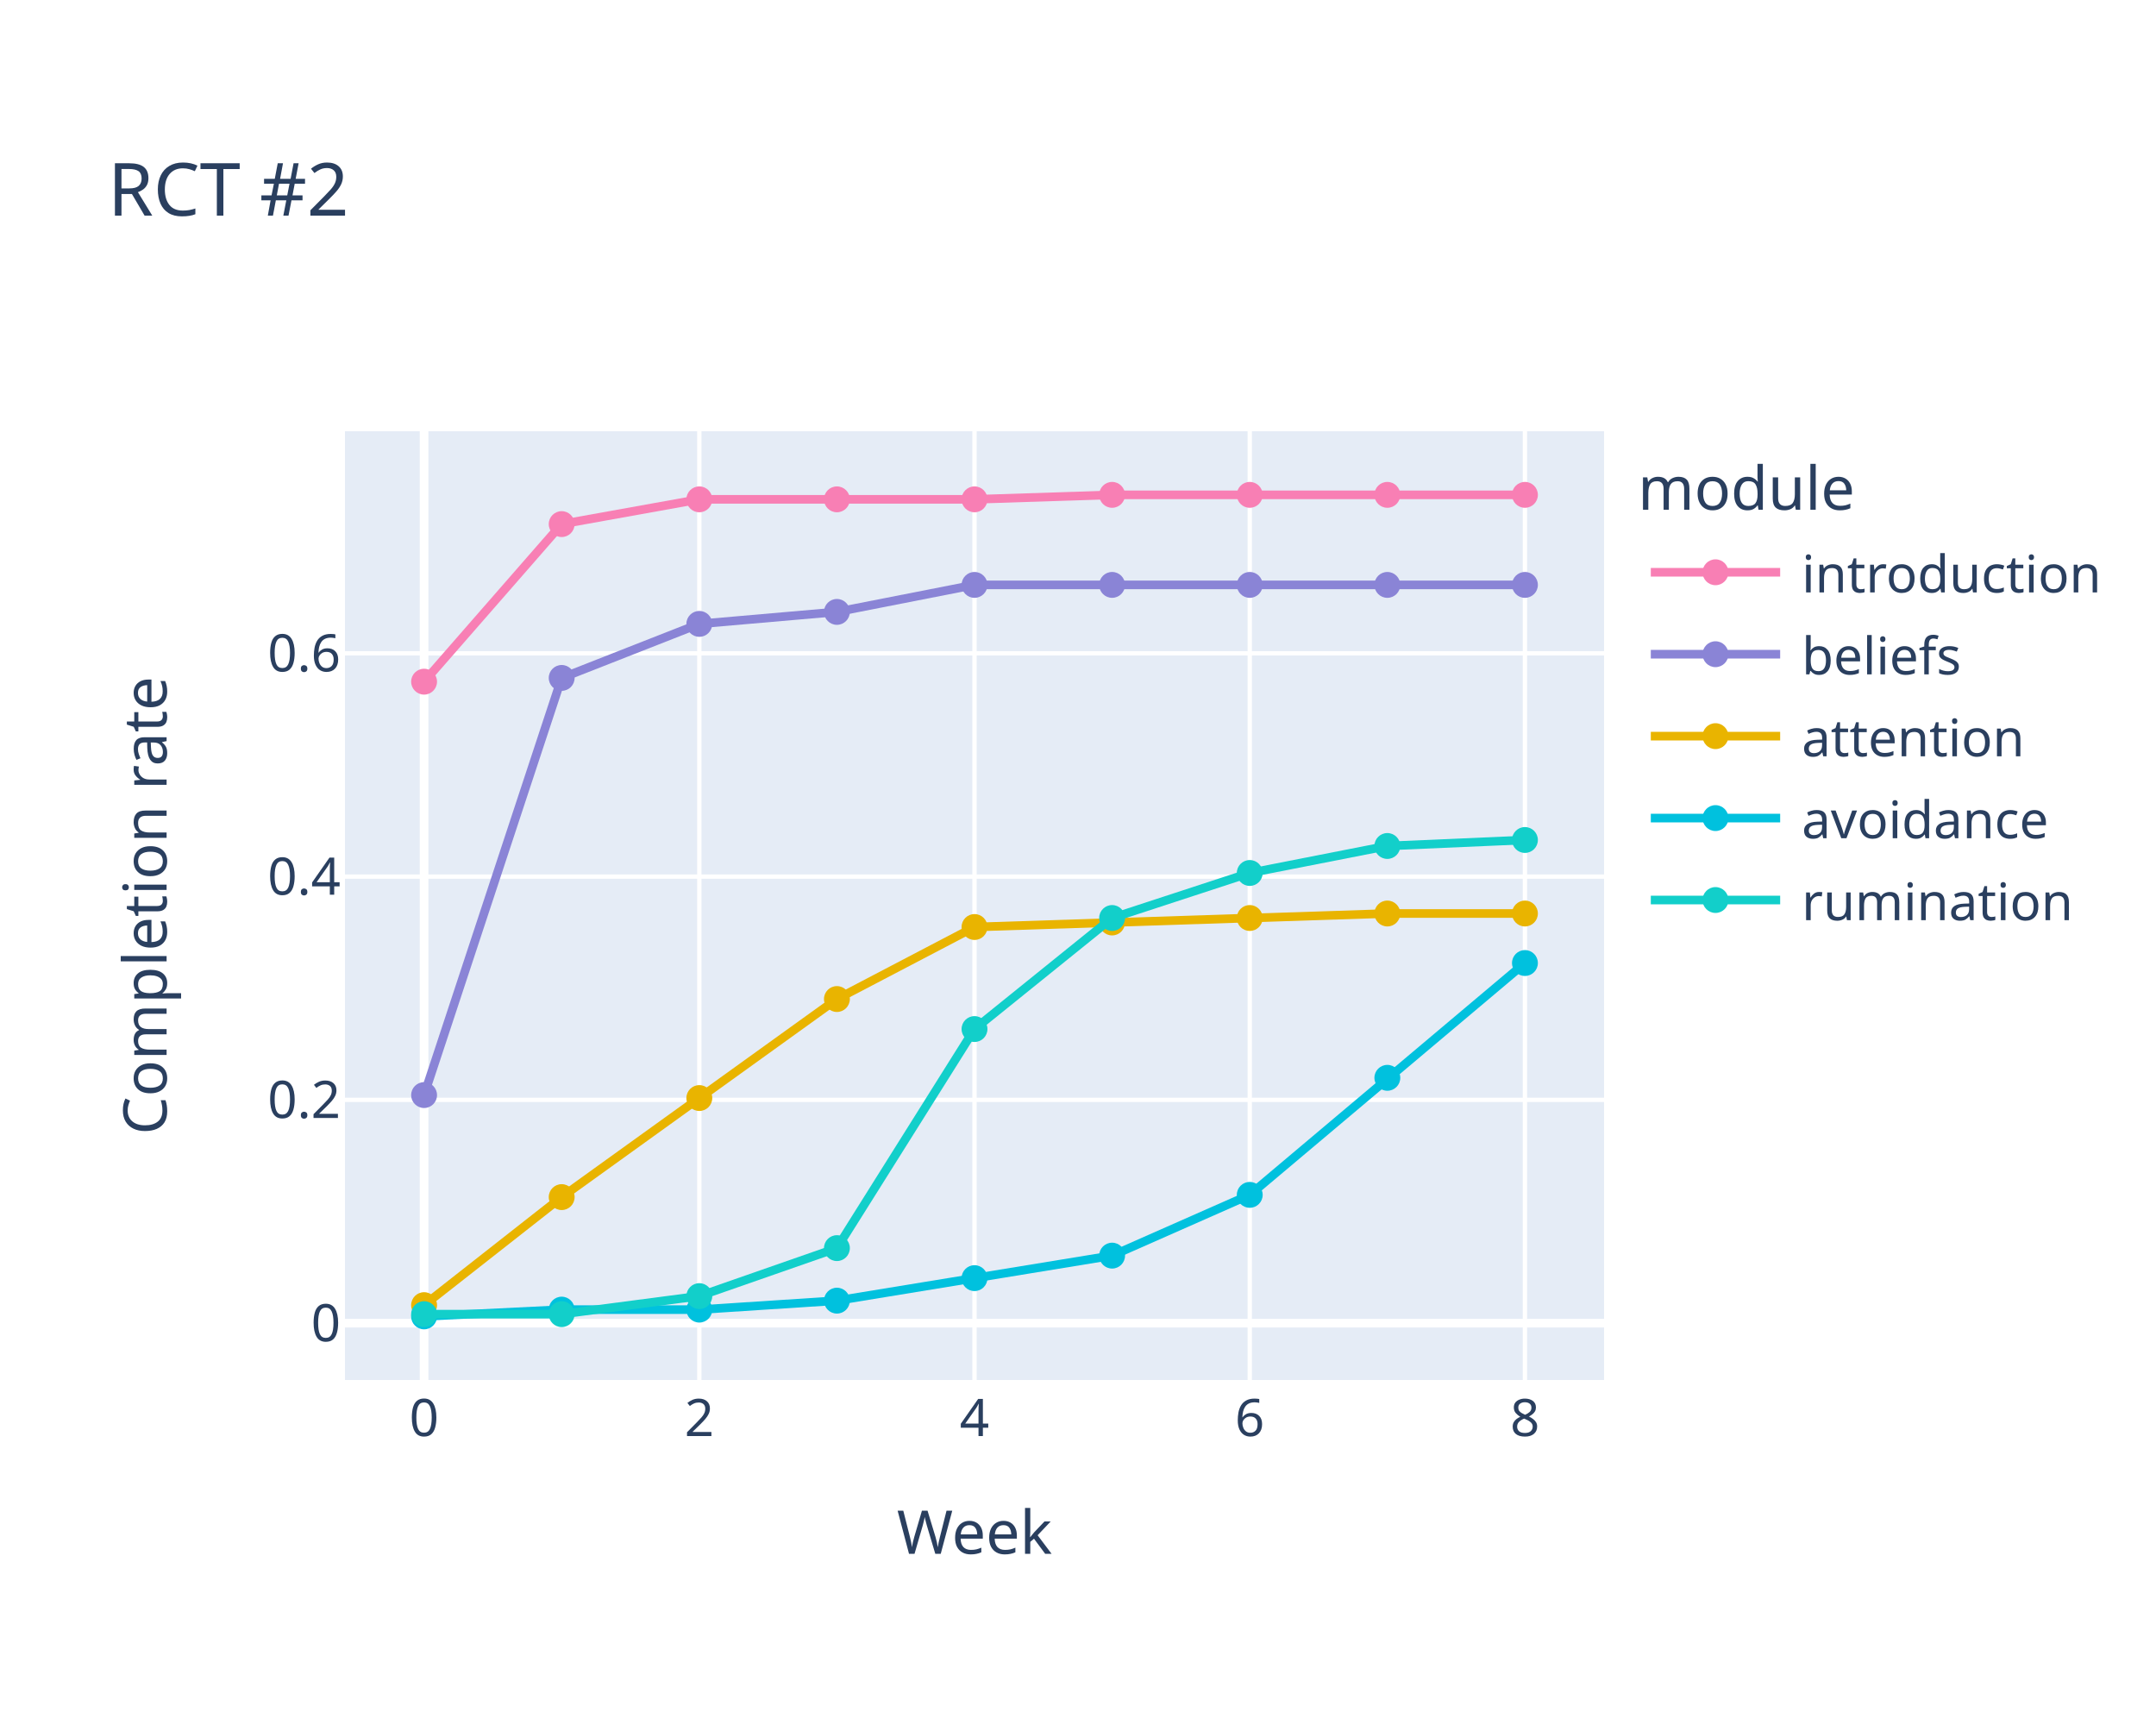
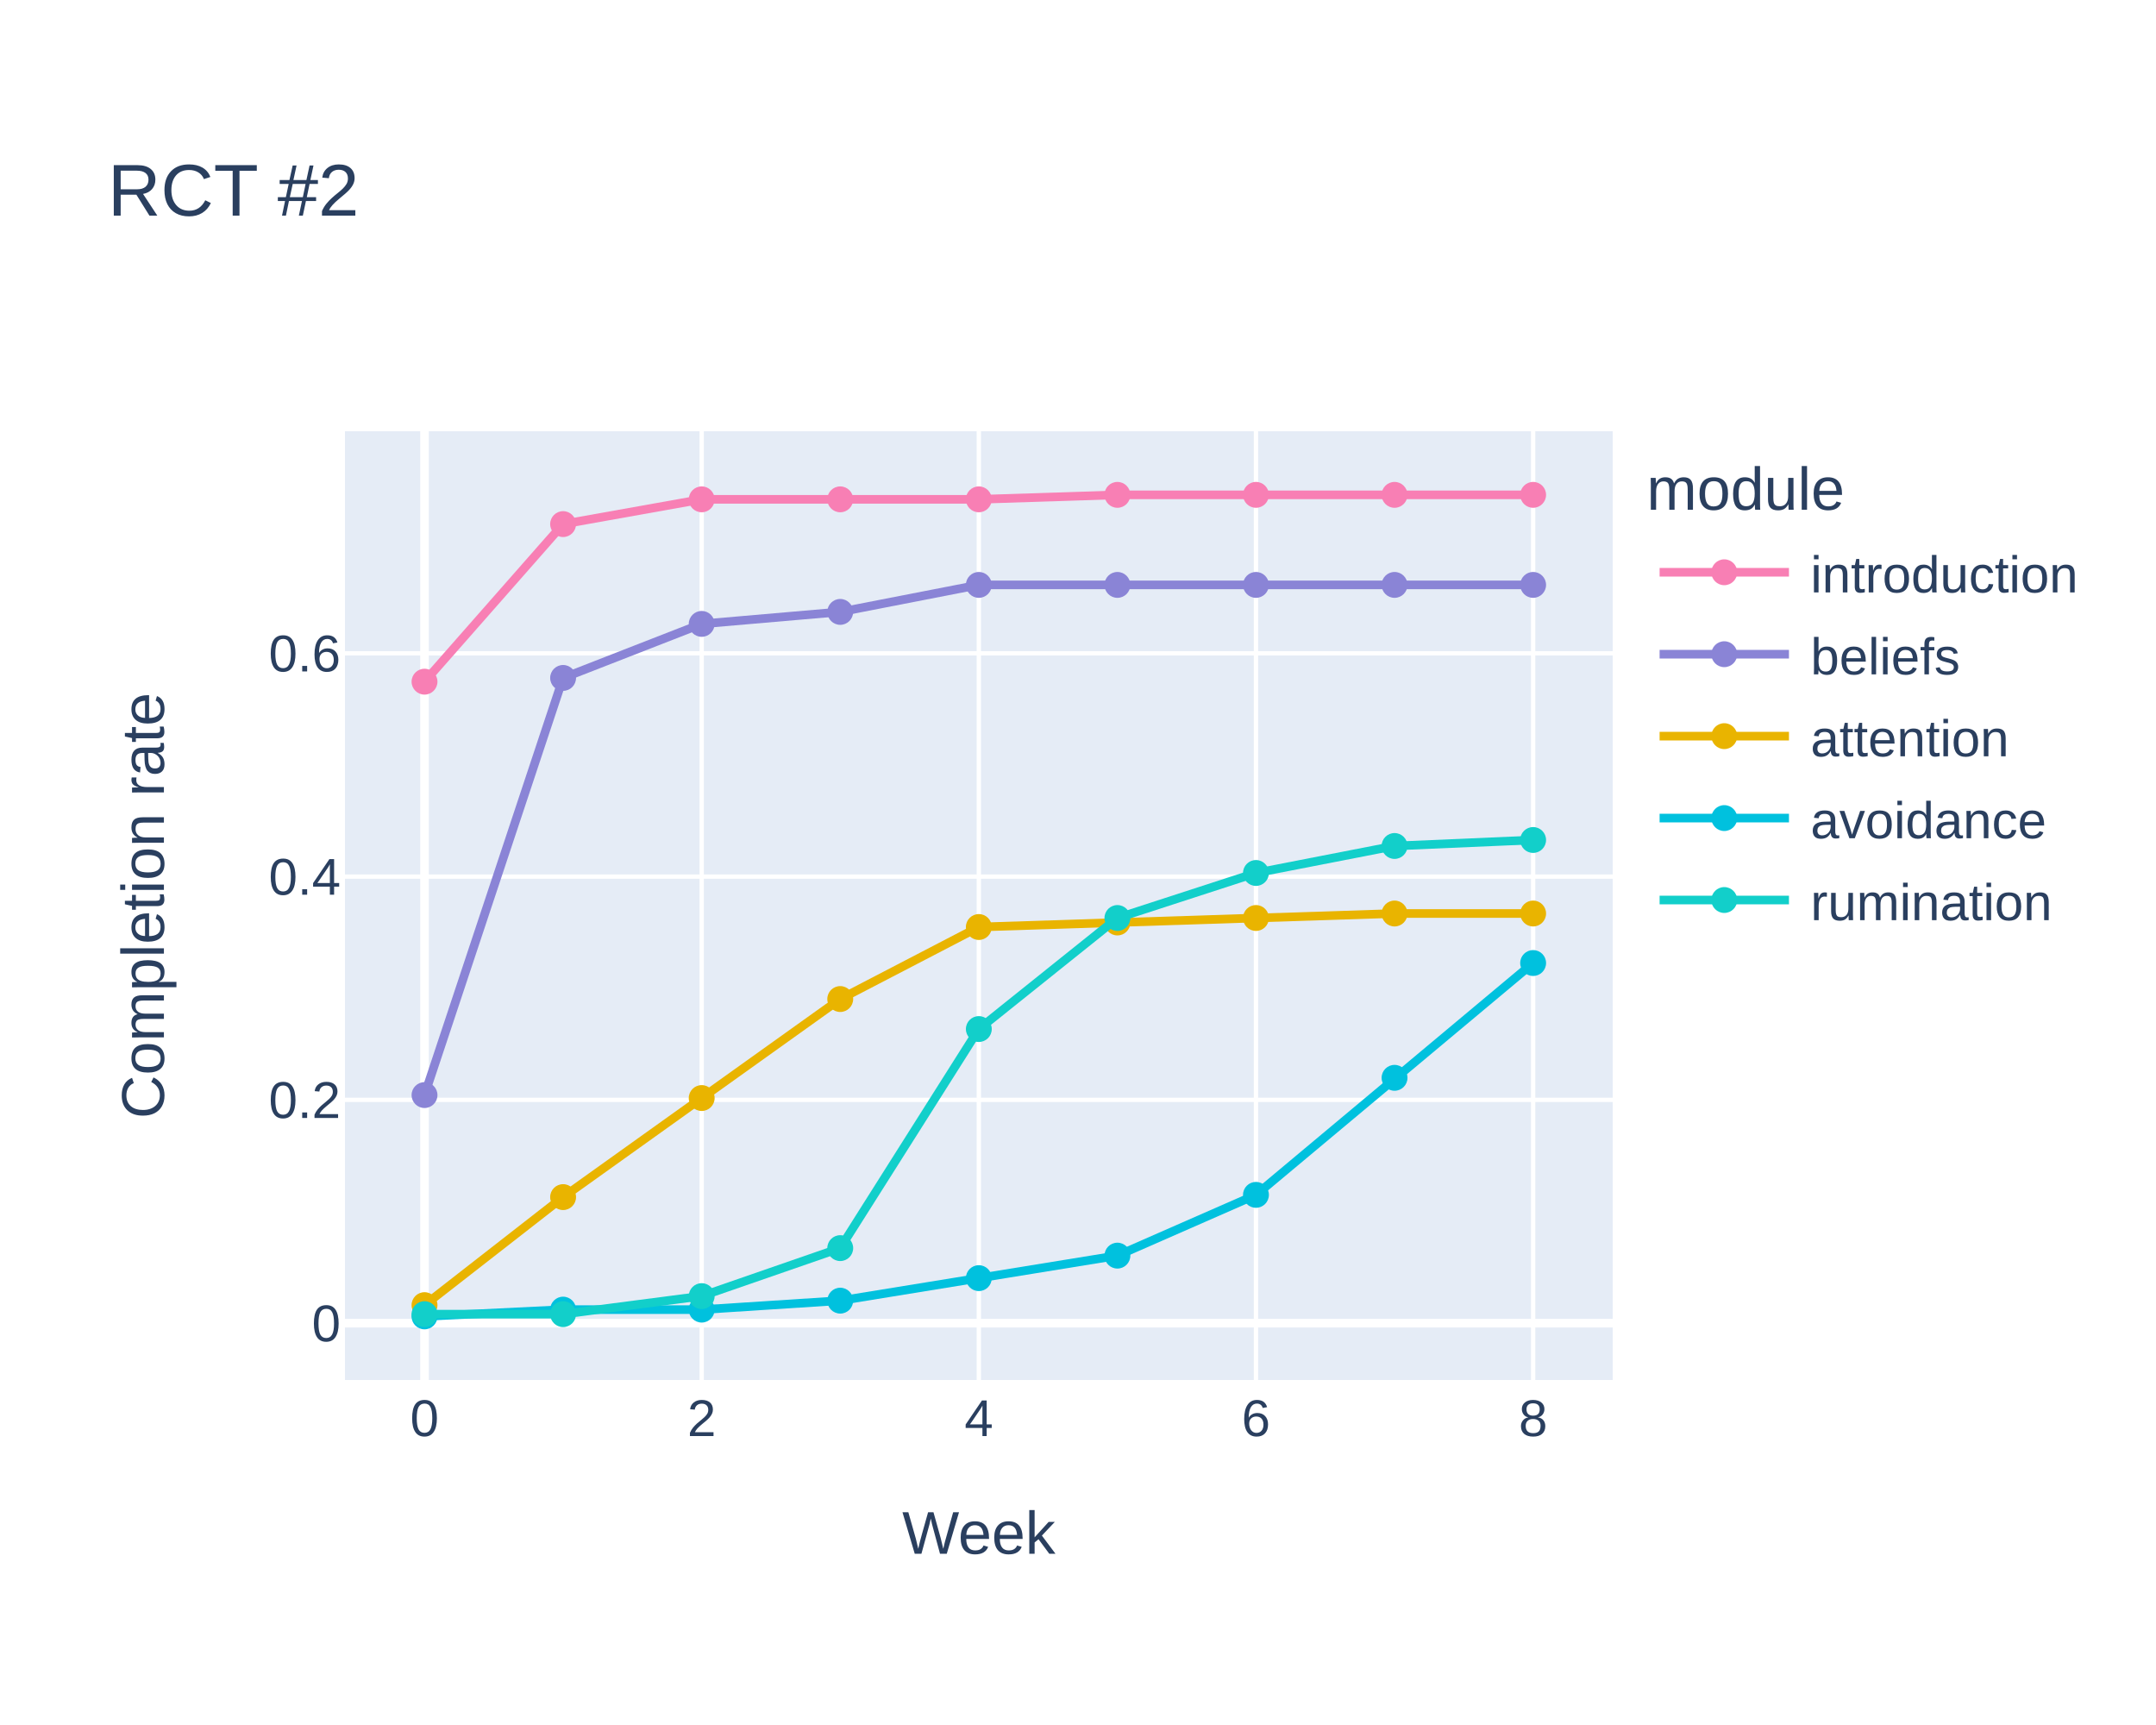
<svg xmlns="http://www.w3.org/2000/svg" class="main-svg" width="500" height="400" style="" viewBox="0 0 500 400">
  <rect x="0" y="0" width="500" height="400" style="fill: rgb(255, 255, 255); fill-opacity: 1;" />
-   <defs id="defs-97d313">
+   <defs id="defs-59a0c3">
    <g class="clips">
-       <clipPath id="clip97d313xyplot" class="plotclip">
-         <rect width="292" height="220" />
+       <clipPath id="clip59a0c3xyplot" class="plotclip">
+         <rect width="294" height="220" />
      </clipPath>
-       <clipPath class="axesclip" id="clip97d313x">
-         <rect x="80" y="0" width="292" height="400" />
+       <clipPath class="axesclip" id="clip59a0c3x">
+         <rect x="80" y="0" width="294" height="400" />
      </clipPath>
-       <clipPath class="axesclip" id="clip97d313y">
+       <clipPath class="axesclip" id="clip59a0c3y">
        <rect x="0" y="100" width="500" height="220" />
      </clipPath>
-       <clipPath class="axesclip" id="clip97d313xy">
-         <rect x="80" y="100" width="292" height="220" />
+       <clipPath class="axesclip" id="clip59a0c3xy">
+         <rect x="80" y="100" width="294" height="220" />
      </clipPath>
    </g>
    <g class="gradients" />
    <g class="patterns" />
  </defs>
  <g class="bglayer">
-     <rect class="bg" x="80" y="100" width="292" height="220" style="fill: rgb(229, 236, 246); fill-opacity: 1; stroke-width: 0;" />
+     <rect class="bg" x="80" y="100" width="294" height="220" style="fill: rgb(229, 236, 246); fill-opacity: 1; stroke-width: 0;" />
  </g>
  <g class="layer-below">
    <g class="imagelayer" />
    <g class="shapelayer" />
  </g>
  <g class="cartesianlayer">
    <g class="subplot xy">
      <g class="layer-subplot">
        <g class="shapelayer" />
        <g class="imagelayer" />
      </g>
      <g class="minor-gridlayer">
        <g class="x" />
        <g class="y" />
      </g>
      <g class="gridlayer">
        <g class="x">
-           <path class="xgrid crisp" transform="translate(162.18,0)" d="M0,100v220" style="stroke: rgb(255, 255, 255); stroke-opacity: 1; stroke-width: 1px;" />
-           <path class="xgrid crisp" transform="translate(226,0)" d="M0,100v220" style="stroke: rgb(255, 255, 255); stroke-opacity: 1; stroke-width: 1px;" />
-           <path class="xgrid crisp" transform="translate(289.83,0)" d="M0,100v220" style="stroke: rgb(255, 255, 255); stroke-opacity: 1; stroke-width: 1px;" />
-           <path class="xgrid crisp" transform="translate(353.65,0)" d="M0,100v220" style="stroke: rgb(255, 255, 255); stroke-opacity: 1; stroke-width: 1px;" />
+           <path class="xgrid crisp" transform="translate(162.73,0)" d="M0,100v220" style="stroke: rgb(255, 255, 255); stroke-opacity: 1; stroke-width: 1px;" />
+           <path class="xgrid crisp" transform="translate(227,0)" d="M0,100v220" style="stroke: rgb(255, 255, 255); stroke-opacity: 1; stroke-width: 1px;" />
+           <path class="xgrid crisp" transform="translate(291.27,0)" d="M0,100v220" style="stroke: rgb(255, 255, 255); stroke-opacity: 1; stroke-width: 1px;" />
+           <path class="xgrid crisp" transform="translate(355.55,0)" d="M0,100v220" style="stroke: rgb(255, 255, 255); stroke-opacity: 1; stroke-width: 1px;" />
        </g>
        <g class="y">
-           <path class="ygrid crisp" transform="translate(0,255.04)" d="M80,0h292" style="stroke: rgb(255, 255, 255); stroke-opacity: 1; stroke-width: 1px;" />
-           <path class="ygrid crisp" transform="translate(0,203.27)" d="M80,0h292" style="stroke: rgb(255, 255, 255); stroke-opacity: 1; stroke-width: 1px;" />
-           <path class="ygrid crisp" transform="translate(0,151.49)" d="M80,0h292" style="stroke: rgb(255, 255, 255); stroke-opacity: 1; stroke-width: 1px;" />
+           <path class="ygrid crisp" transform="translate(0,255.04)" d="M80,0h294" style="stroke: rgb(255, 255, 255); stroke-opacity: 1; stroke-width: 1px;" />
+           <path class="ygrid crisp" transform="translate(0,203.27)" d="M80,0h294" style="stroke: rgb(255, 255, 255); stroke-opacity: 1; stroke-width: 1px;" />
+           <path class="ygrid crisp" transform="translate(0,151.49)" d="M80,0h294" style="stroke: rgb(255, 255, 255); stroke-opacity: 1; stroke-width: 1px;" />
        </g>
      </g>
      <g class="zerolinelayer">
-         <path class="xzl zl crisp" transform="translate(98.35,0)" d="M0,100v220" style="stroke: rgb(255, 255, 255); stroke-opacity: 1; stroke-width: 2px;" />
-         <path class="yzl zl crisp" transform="translate(0,306.82)" d="M80,0h292" style="stroke: rgb(255, 255, 255); stroke-opacity: 1; stroke-width: 2px;" />
+         <path class="xzl zl crisp" transform="translate(98.45,0)" d="M0,100v220" style="stroke: rgb(255, 255, 255); stroke-opacity: 1; stroke-width: 2px;" />
+         <path class="yzl zl crisp" transform="translate(0,306.82)" d="M80,0h294" style="stroke: rgb(255, 255, 255); stroke-opacity: 1; stroke-width: 2px;" />
      </g>
      <path class="xlines-below" />
      <path class="ylines-below" />
      <g class="overlines-below" />
      <g class="xaxislayer-below" />
      <g class="yaxislayer-below" />
      <g class="overaxes-below" />
-       <g class="plot" transform="translate(80,100)" clip-path="url(#clip97d313xyplot)">
+       <g class="plot" transform="translate(80,100)" clip-path="url(#clip59a0c3xyplot)">
        <g class="scatterlayer mlayer">
-           <g class="trace scatter trace1e5cf9" style="stroke-miterlimit: 2; opacity: 1;">
-             <g class="fills" />
-             <g class="errorbars" />
-             <g class="lines">
-               <path class="js-line" d="M18.35,58.07L50.26,21.53L82.18,15.79L146,15.79L177.91,14.75L273.65,14.75" style="vector-effect: none; fill: none; stroke: rgb(248, 127, 180); stroke-opacity: 1; stroke-width: 2px; opacity: 1;" />
-             </g>
-             <g class="points">
-               <path class="point" transform="translate(18.35,58.07)" d="M3,0A3,3 0 1,1 0,-3A3,3 0 0,1 3,0Z" style="opacity: 1; stroke-width: 0px; fill: rgb(248, 127, 180); fill-opacity: 1;" />
-               <path class="point" transform="translate(50.26,21.53)" d="M3,0A3,3 0 1,1 0,-3A3,3 0 0,1 3,0Z" style="opacity: 1; stroke-width: 0px; fill: rgb(248, 127, 180); fill-opacity: 1;" />
-               <path class="point" transform="translate(82.18,15.79)" d="M3,0A3,3 0 1,1 0,-3A3,3 0 0,1 3,0Z" style="opacity: 1; stroke-width: 0px; fill: rgb(248, 127, 180); fill-opacity: 1;" />
-               <path class="point" transform="translate(114.09,15.79)" d="M3,0A3,3 0 1,1 0,-3A3,3 0 0,1 3,0Z" style="opacity: 1; stroke-width: 0px; fill: rgb(248, 127, 180); fill-opacity: 1;" />
-               <path class="point" transform="translate(146,15.79)" d="M3,0A3,3 0 1,1 0,-3A3,3 0 0,1 3,0Z" style="opacity: 1; stroke-width: 0px; fill: rgb(248, 127, 180); fill-opacity: 1;" />
-               <path class="point" transform="translate(177.91,14.75)" d="M3,0A3,3 0 1,1 0,-3A3,3 0 0,1 3,0Z" style="opacity: 1; stroke-width: 0px; fill: rgb(248, 127, 180); fill-opacity: 1;" />
-               <path class="point" transform="translate(209.83,14.75)" d="M3,0A3,3 0 1,1 0,-3A3,3 0 0,1 3,0Z" style="opacity: 1; stroke-width: 0px; fill: rgb(248, 127, 180); fill-opacity: 1;" />
-               <path class="point" transform="translate(241.74,14.75)" d="M3,0A3,3 0 1,1 0,-3A3,3 0 0,1 3,0Z" style="opacity: 1; stroke-width: 0px; fill: rgb(248, 127, 180); fill-opacity: 1;" />
-               <path class="point" transform="translate(273.65,14.75)" d="M3,0A3,3 0 1,1 0,-3A3,3 0 0,1 3,0Z" style="opacity: 1; stroke-width: 0px; fill: rgb(248, 127, 180); fill-opacity: 1;" />
-             </g>
-             <g class="text" />
-           </g>
-           <g class="trace scatter trace44e3d6" style="stroke-miterlimit: 2; opacity: 1;">
-             <g class="fills" />
-             <g class="errorbars" />
-             <g class="lines">
-               <path class="js-line" d="M18.35,153.93L50.26,57.2L82.18,44.67L114.09,41.89L146,35.63L273.65,35.63" style="vector-effect: none; fill: none; stroke: rgb(138, 132, 214); stroke-opacity: 1; stroke-width: 2px; opacity: 1;" />
-             </g>
-             <g class="points">
-               <path class="point" transform="translate(18.35,153.93)" d="M3,0A3,3 0 1,1 0,-3A3,3 0 0,1 3,0Z" style="opacity: 1; stroke-width: 0px; fill: rgb(138, 132, 214); fill-opacity: 1;" />
-               <path class="point" transform="translate(50.26,57.2)" d="M3,0A3,3 0 1,1 0,-3A3,3 0 0,1 3,0Z" style="opacity: 1; stroke-width: 0px; fill: rgb(138, 132, 214); fill-opacity: 1;" />
-               <path class="point" transform="translate(82.18,44.67)" d="M3,0A3,3 0 1,1 0,-3A3,3 0 0,1 3,0Z" style="opacity: 1; stroke-width: 0px; fill: rgb(138, 132, 214); fill-opacity: 1;" />
-               <path class="point" transform="translate(114.09,41.89)" d="M3,0A3,3 0 1,1 0,-3A3,3 0 0,1 3,0Z" style="opacity: 1; stroke-width: 0px; fill: rgb(138, 132, 214); fill-opacity: 1;" />
-               <path class="point" transform="translate(146,35.63)" d="M3,0A3,3 0 1,1 0,-3A3,3 0 0,1 3,0Z" style="opacity: 1; stroke-width: 0px; fill: rgb(138, 132, 214); fill-opacity: 1;" />
-               <path class="point" transform="translate(177.91,35.63)" d="M3,0A3,3 0 1,1 0,-3A3,3 0 0,1 3,0Z" style="opacity: 1; stroke-width: 0px; fill: rgb(138, 132, 214); fill-opacity: 1;" />
-               <path class="point" transform="translate(209.83,35.63)" d="M3,0A3,3 0 1,1 0,-3A3,3 0 0,1 3,0Z" style="opacity: 1; stroke-width: 0px; fill: rgb(138, 132, 214); fill-opacity: 1;" />
-               <path class="point" transform="translate(241.74,35.63)" d="M3,0A3,3 0 1,1 0,-3A3,3 0 0,1 3,0Z" style="opacity: 1; stroke-width: 0px; fill: rgb(138, 132, 214); fill-opacity: 1;" />
-               <path class="point" transform="translate(273.65,35.63)" d="M3,0A3,3 0 1,1 0,-3A3,3 0 0,1 3,0Z" style="opacity: 1; stroke-width: 0px; fill: rgb(138, 132, 214); fill-opacity: 1;" />
-             </g>
-             <g class="text" />
-           </g>
-           <g class="trace scatter trace2d3137" style="stroke-miterlimit: 2; opacity: 1;">
-             <g class="fills" />
-             <g class="errorbars" />
-             <g class="lines">
-               <path class="js-line" d="M18.35,202.64L50.26,177.59L82.18,154.62L114.09,131.66L146,114.96L241.74,111.83L273.65,111.83" style="vector-effect: none; fill: none; stroke: rgb(233, 180, 0); stroke-opacity: 1; stroke-width: 2px; opacity: 1;" />
-             </g>
-             <g class="points">
-               <path class="point" transform="translate(18.35,202.64)" d="M3,0A3,3 0 1,1 0,-3A3,3 0 0,1 3,0Z" style="opacity: 1; stroke-width: 0px; fill: rgb(233, 180, 0); fill-opacity: 1;" />
-               <path class="point" transform="translate(50.26,177.59)" d="M3,0A3,3 0 1,1 0,-3A3,3 0 0,1 3,0Z" style="opacity: 1; stroke-width: 0px; fill: rgb(233, 180, 0); fill-opacity: 1;" />
-               <path class="point" transform="translate(82.18,154.62)" d="M3,0A3,3 0 1,1 0,-3A3,3 0 0,1 3,0Z" style="opacity: 1; stroke-width: 0px; fill: rgb(233, 180, 0); fill-opacity: 1;" />
-               <path class="point" transform="translate(114.09,131.66)" d="M3,0A3,3 0 1,1 0,-3A3,3 0 0,1 3,0Z" style="opacity: 1; stroke-width: 0px; fill: rgb(233, 180, 0); fill-opacity: 1;" />
-               <path class="point" transform="translate(146,114.96)" d="M3,0A3,3 0 1,1 0,-3A3,3 0 0,1 3,0Z" style="opacity: 1; stroke-width: 0px; fill: rgb(233, 180, 0); fill-opacity: 1;" />
-               <path class="point" transform="translate(177.91,113.91)" d="M3,0A3,3 0 1,1 0,-3A3,3 0 0,1 3,0Z" style="opacity: 1; stroke-width: 0px; fill: rgb(233, 180, 0); fill-opacity: 1;" />
-               <path class="point" transform="translate(209.83,112.87)" d="M3,0A3,3 0 1,1 0,-3A3,3 0 0,1 3,0Z" style="opacity: 1; stroke-width: 0px; fill: rgb(233, 180, 0); fill-opacity: 1;" />
-               <path class="point" transform="translate(241.74,111.83)" d="M3,0A3,3 0 1,1 0,-3A3,3 0 0,1 3,0Z" style="opacity: 1; stroke-width: 0px; fill: rgb(233, 180, 0); fill-opacity: 1;" />
-               <path class="point" transform="translate(273.65,111.83)" d="M3,0A3,3 0 1,1 0,-3A3,3 0 0,1 3,0Z" style="opacity: 1; stroke-width: 0px; fill: rgb(233, 180, 0); fill-opacity: 1;" />
-             </g>
-             <g class="text" />
-           </g>
-           <g class="trace scatter trace08f7c2" style="stroke-miterlimit: 2; opacity: 1;">
-             <g class="fills" />
-             <g class="errorbars" />
-             <g class="lines">
-               <path class="js-line" d="M18.35,205.25L50.26,203.68L82.18,203.68L114.09,201.6L146,196.38L177.91,191.16L209.83,177.07L273.65,123.31" style="vector-effect: none; fill: none; stroke: rgb(0, 193, 222); stroke-opacity: 1; stroke-width: 2px; opacity: 1;" />
-             </g>
-             <g class="points">
-               <path class="point" transform="translate(18.35,205.25)" d="M3,0A3,3 0 1,1 0,-3A3,3 0 0,1 3,0Z" style="opacity: 1; stroke-width: 0px; fill: rgb(0, 193, 222); fill-opacity: 1;" />
-               <path class="point" transform="translate(50.26,203.68)" d="M3,0A3,3 0 1,1 0,-3A3,3 0 0,1 3,0Z" style="opacity: 1; stroke-width: 0px; fill: rgb(0, 193, 222); fill-opacity: 1;" />
-               <path class="point" transform="translate(82.18,203.68)" d="M3,0A3,3 0 1,1 0,-3A3,3 0 0,1 3,0Z" style="opacity: 1; stroke-width: 0px; fill: rgb(0, 193, 222); fill-opacity: 1;" />
-               <path class="point" transform="translate(114.09,201.6)" d="M3,0A3,3 0 1,1 0,-3A3,3 0 0,1 3,0Z" style="opacity: 1; stroke-width: 0px; fill: rgb(0, 193, 222); fill-opacity: 1;" />
-               <path class="point" transform="translate(146,196.38)" d="M3,0A3,3 0 1,1 0,-3A3,3 0 0,1 3,0Z" style="opacity: 1; stroke-width: 0px; fill: rgb(0, 193, 222); fill-opacity: 1;" />
-               <path class="point" transform="translate(177.91,191.16)" d="M3,0A3,3 0 1,1 0,-3A3,3 0 0,1 3,0Z" style="opacity: 1; stroke-width: 0px; fill: rgb(0, 193, 222); fill-opacity: 1;" />
-               <path class="point" transform="translate(209.83,177.07)" d="M3,0A3,3 0 1,1 0,-3A3,3 0 0,1 3,0Z" style="opacity: 1; stroke-width: 0px; fill: rgb(0, 193, 222); fill-opacity: 1;" />
-               <path class="point" transform="translate(241.74,149.93)" d="M3,0A3,3 0 1,1 0,-3A3,3 0 0,1 3,0Z" style="opacity: 1; stroke-width: 0px; fill: rgb(0, 193, 222); fill-opacity: 1;" />
-               <path class="point" transform="translate(273.65,123.31)" d="M3,0A3,3 0 1,1 0,-3A3,3 0 0,1 3,0Z" style="opacity: 1; stroke-width: 0px; fill: rgb(0, 193, 222); fill-opacity: 1;" />
-             </g>
-             <g class="text" />
-           </g>
-           <g class="trace scatter trace19d496" style="stroke-miterlimit: 2; opacity: 1;">
-             <g class="fills" />
-             <g class="errorbars" />
-             <g class="lines">
-               <path class="js-line" d="M18.35,204.73L50.26,204.73L82.18,200.55L114.09,189.42L146,138.62L177.91,112.87L209.83,102.43L241.74,96.17L273.65,94.78" style="vector-effect: none; fill: none; stroke: rgb(18, 207, 202); stroke-opacity: 1; stroke-width: 2px; opacity: 1;" />
-             </g>
-             <g class="points">
-               <path class="point" transform="translate(18.35,204.73)" d="M3,0A3,3 0 1,1 0,-3A3,3 0 0,1 3,0Z" style="opacity: 1; stroke-width: 0px; fill: rgb(18, 207, 202); fill-opacity: 1;" />
-               <path class="point" transform="translate(50.26,204.73)" d="M3,0A3,3 0 1,1 0,-3A3,3 0 0,1 3,0Z" style="opacity: 1; stroke-width: 0px; fill: rgb(18, 207, 202); fill-opacity: 1;" />
-               <path class="point" transform="translate(82.18,200.55)" d="M3,0A3,3 0 1,1 0,-3A3,3 0 0,1 3,0Z" style="opacity: 1; stroke-width: 0px; fill: rgb(18, 207, 202); fill-opacity: 1;" />
-               <path class="point" transform="translate(114.09,189.42)" d="M3,0A3,3 0 1,1 0,-3A3,3 0 0,1 3,0Z" style="opacity: 1; stroke-width: 0px; fill: rgb(18, 207, 202); fill-opacity: 1;" />
-               <path class="point" transform="translate(146,138.62)" d="M3,0A3,3 0 1,1 0,-3A3,3 0 0,1 3,0Z" style="opacity: 1; stroke-width: 0px; fill: rgb(18, 207, 202); fill-opacity: 1;" />
-               <path class="point" transform="translate(177.91,112.87)" d="M3,0A3,3 0 1,1 0,-3A3,3 0 0,1 3,0Z" style="opacity: 1; stroke-width: 0px; fill: rgb(18, 207, 202); fill-opacity: 1;" />
-               <path class="point" transform="translate(209.83,102.43)" d="M3,0A3,3 0 1,1 0,-3A3,3 0 0,1 3,0Z" style="opacity: 1; stroke-width: 0px; fill: rgb(18, 207, 202); fill-opacity: 1;" />
-               <path class="point" transform="translate(241.74,96.17)" d="M3,0A3,3 0 1,1 0,-3A3,3 0 0,1 3,0Z" style="opacity: 1; stroke-width: 0px; fill: rgb(18, 207, 202); fill-opacity: 1;" />
-               <path class="point" transform="translate(273.65,94.78)" d="M3,0A3,3 0 1,1 0,-3A3,3 0 0,1 3,0Z" style="opacity: 1; stroke-width: 0px; fill: rgb(18, 207, 202); fill-opacity: 1;" />
+           <g class="trace scatter trace744a6f" style="stroke-miterlimit: 2; opacity: 1;">
+             <g class="fills" />
+             <g class="errorbars" />
+             <g class="lines">
+               <path class="js-line" d="M18.45,58.07L50.59,21.53L82.73,15.79L147,15.79L179.14,14.75L275.55,14.75" style="vector-effect: none; fill: none; stroke: rgb(248, 127, 180); stroke-opacity: 1; stroke-width: 2px; opacity: 1;" />
+             </g>
+             <g class="points">
+               <path class="point" transform="translate(18.45,58.07)" d="M3,0A3,3 0 1,1 0,-3A3,3 0 0,1 3,0Z" style="opacity: 1; stroke-width: 0px; fill: rgb(248, 127, 180); fill-opacity: 1;" />
+               <path class="point" transform="translate(50.59,21.53)" d="M3,0A3,3 0 1,1 0,-3A3,3 0 0,1 3,0Z" style="opacity: 1; stroke-width: 0px; fill: rgb(248, 127, 180); fill-opacity: 1;" />
+               <path class="point" transform="translate(82.73,15.79)" d="M3,0A3,3 0 1,1 0,-3A3,3 0 0,1 3,0Z" style="opacity: 1; stroke-width: 0px; fill: rgb(248, 127, 180); fill-opacity: 1;" />
+               <path class="point" transform="translate(114.86,15.79)" d="M3,0A3,3 0 1,1 0,-3A3,3 0 0,1 3,0Z" style="opacity: 1; stroke-width: 0px; fill: rgb(248, 127, 180); fill-opacity: 1;" />
+               <path class="point" transform="translate(147,15.79)" d="M3,0A3,3 0 1,1 0,-3A3,3 0 0,1 3,0Z" style="opacity: 1; stroke-width: 0px; fill: rgb(248, 127, 180); fill-opacity: 1;" />
+               <path class="point" transform="translate(179.14,14.75)" d="M3,0A3,3 0 1,1 0,-3A3,3 0 0,1 3,0Z" style="opacity: 1; stroke-width: 0px; fill: rgb(248, 127, 180); fill-opacity: 1;" />
+               <path class="point" transform="translate(211.27,14.75)" d="M3,0A3,3 0 1,1 0,-3A3,3 0 0,1 3,0Z" style="opacity: 1; stroke-width: 0px; fill: rgb(248, 127, 180); fill-opacity: 1;" />
+               <path class="point" transform="translate(243.41,14.75)" d="M3,0A3,3 0 1,1 0,-3A3,3 0 0,1 3,0Z" style="opacity: 1; stroke-width: 0px; fill: rgb(248, 127, 180); fill-opacity: 1;" />
+               <path class="point" transform="translate(275.55,14.75)" d="M3,0A3,3 0 1,1 0,-3A3,3 0 0,1 3,0Z" style="opacity: 1; stroke-width: 0px; fill: rgb(248, 127, 180); fill-opacity: 1;" />
+             </g>
+             <g class="text" />
+           </g>
+           <g class="trace scatter traceb005ff" style="stroke-miterlimit: 2; opacity: 1;">
+             <g class="fills" />
+             <g class="errorbars" />
+             <g class="lines">
+               <path class="js-line" d="M18.45,153.93L50.59,57.2L82.73,44.67L114.86,41.89L147,35.63L275.55,35.63" style="vector-effect: none; fill: none; stroke: rgb(138, 132, 214); stroke-opacity: 1; stroke-width: 2px; opacity: 1;" />
+             </g>
+             <g class="points">
+               <path class="point" transform="translate(18.45,153.93)" d="M3,0A3,3 0 1,1 0,-3A3,3 0 0,1 3,0Z" style="opacity: 1; stroke-width: 0px; fill: rgb(138, 132, 214); fill-opacity: 1;" />
+               <path class="point" transform="translate(50.59,57.2)" d="M3,0A3,3 0 1,1 0,-3A3,3 0 0,1 3,0Z" style="opacity: 1; stroke-width: 0px; fill: rgb(138, 132, 214); fill-opacity: 1;" />
+               <path class="point" transform="translate(82.73,44.67)" d="M3,0A3,3 0 1,1 0,-3A3,3 0 0,1 3,0Z" style="opacity: 1; stroke-width: 0px; fill: rgb(138, 132, 214); fill-opacity: 1;" />
+               <path class="point" transform="translate(114.86,41.89)" d="M3,0A3,3 0 1,1 0,-3A3,3 0 0,1 3,0Z" style="opacity: 1; stroke-width: 0px; fill: rgb(138, 132, 214); fill-opacity: 1;" />
+               <path class="point" transform="translate(147,35.63)" d="M3,0A3,3 0 1,1 0,-3A3,3 0 0,1 3,0Z" style="opacity: 1; stroke-width: 0px; fill: rgb(138, 132, 214); fill-opacity: 1;" />
+               <path class="point" transform="translate(179.14,35.63)" d="M3,0A3,3 0 1,1 0,-3A3,3 0 0,1 3,0Z" style="opacity: 1; stroke-width: 0px; fill: rgb(138, 132, 214); fill-opacity: 1;" />
+               <path class="point" transform="translate(211.27,35.63)" d="M3,0A3,3 0 1,1 0,-3A3,3 0 0,1 3,0Z" style="opacity: 1; stroke-width: 0px; fill: rgb(138, 132, 214); fill-opacity: 1;" />
+               <path class="point" transform="translate(243.41,35.63)" d="M3,0A3,3 0 1,1 0,-3A3,3 0 0,1 3,0Z" style="opacity: 1; stroke-width: 0px; fill: rgb(138, 132, 214); fill-opacity: 1;" />
+               <path class="point" transform="translate(275.55,35.63)" d="M3,0A3,3 0 1,1 0,-3A3,3 0 0,1 3,0Z" style="opacity: 1; stroke-width: 0px; fill: rgb(138, 132, 214); fill-opacity: 1;" />
+             </g>
+             <g class="text" />
+           </g>
+           <g class="trace scatter trace35bf1f" style="stroke-miterlimit: 2; opacity: 1;">
+             <g class="fills" />
+             <g class="errorbars" />
+             <g class="lines">
+               <path class="js-line" d="M18.45,202.64L50.59,177.59L82.73,154.62L114.86,131.66L147,114.96L243.41,111.83L275.55,111.83" style="vector-effect: none; fill: none; stroke: rgb(233, 180, 0); stroke-opacity: 1; stroke-width: 2px; opacity: 1;" />
+             </g>
+             <g class="points">
+               <path class="point" transform="translate(18.45,202.64)" d="M3,0A3,3 0 1,1 0,-3A3,3 0 0,1 3,0Z" style="opacity: 1; stroke-width: 0px; fill: rgb(233, 180, 0); fill-opacity: 1;" />
+               <path class="point" transform="translate(50.59,177.59)" d="M3,0A3,3 0 1,1 0,-3A3,3 0 0,1 3,0Z" style="opacity: 1; stroke-width: 0px; fill: rgb(233, 180, 0); fill-opacity: 1;" />
+               <path class="point" transform="translate(82.73,154.62)" d="M3,0A3,3 0 1,1 0,-3A3,3 0 0,1 3,0Z" style="opacity: 1; stroke-width: 0px; fill: rgb(233, 180, 0); fill-opacity: 1;" />
+               <path class="point" transform="translate(114.86,131.66)" d="M3,0A3,3 0 1,1 0,-3A3,3 0 0,1 3,0Z" style="opacity: 1; stroke-width: 0px; fill: rgb(233, 180, 0); fill-opacity: 1;" />
+               <path class="point" transform="translate(147,114.96)" d="M3,0A3,3 0 1,1 0,-3A3,3 0 0,1 3,0Z" style="opacity: 1; stroke-width: 0px; fill: rgb(233, 180, 0); fill-opacity: 1;" />
+               <path class="point" transform="translate(179.14,113.91)" d="M3,0A3,3 0 1,1 0,-3A3,3 0 0,1 3,0Z" style="opacity: 1; stroke-width: 0px; fill: rgb(233, 180, 0); fill-opacity: 1;" />
+               <path class="point" transform="translate(211.27,112.87)" d="M3,0A3,3 0 1,1 0,-3A3,3 0 0,1 3,0Z" style="opacity: 1; stroke-width: 0px; fill: rgb(233, 180, 0); fill-opacity: 1;" />
+               <path class="point" transform="translate(243.41,111.83)" d="M3,0A3,3 0 1,1 0,-3A3,3 0 0,1 3,0Z" style="opacity: 1; stroke-width: 0px; fill: rgb(233, 180, 0); fill-opacity: 1;" />
+               <path class="point" transform="translate(275.55,111.83)" d="M3,0A3,3 0 1,1 0,-3A3,3 0 0,1 3,0Z" style="opacity: 1; stroke-width: 0px; fill: rgb(233, 180, 0); fill-opacity: 1;" />
+             </g>
+             <g class="text" />
+           </g>
+           <g class="trace scatter traced18d9f" style="stroke-miterlimit: 2; opacity: 1;">
+             <g class="fills" />
+             <g class="errorbars" />
+             <g class="lines">
+               <path class="js-line" d="M18.45,205.25L50.59,203.68L82.73,203.68L114.86,201.6L147,196.38L179.14,191.16L211.27,177.07L275.55,123.31" style="vector-effect: none; fill: none; stroke: rgb(0, 193, 222); stroke-opacity: 1; stroke-width: 2px; opacity: 1;" />
+             </g>
+             <g class="points">
+               <path class="point" transform="translate(18.45,205.25)" d="M3,0A3,3 0 1,1 0,-3A3,3 0 0,1 3,0Z" style="opacity: 1; stroke-width: 0px; fill: rgb(0, 193, 222); fill-opacity: 1;" />
+               <path class="point" transform="translate(50.59,203.68)" d="M3,0A3,3 0 1,1 0,-3A3,3 0 0,1 3,0Z" style="opacity: 1; stroke-width: 0px; fill: rgb(0, 193, 222); fill-opacity: 1;" />
+               <path class="point" transform="translate(82.73,203.68)" d="M3,0A3,3 0 1,1 0,-3A3,3 0 0,1 3,0Z" style="opacity: 1; stroke-width: 0px; fill: rgb(0, 193, 222); fill-opacity: 1;" />
+               <path class="point" transform="translate(114.86,201.6)" d="M3,0A3,3 0 1,1 0,-3A3,3 0 0,1 3,0Z" style="opacity: 1; stroke-width: 0px; fill: rgb(0, 193, 222); fill-opacity: 1;" />
+               <path class="point" transform="translate(147,196.38)" d="M3,0A3,3 0 1,1 0,-3A3,3 0 0,1 3,0Z" style="opacity: 1; stroke-width: 0px; fill: rgb(0, 193, 222); fill-opacity: 1;" />
+               <path class="point" transform="translate(179.14,191.16)" d="M3,0A3,3 0 1,1 0,-3A3,3 0 0,1 3,0Z" style="opacity: 1; stroke-width: 0px; fill: rgb(0, 193, 222); fill-opacity: 1;" />
+               <path class="point" transform="translate(211.27,177.07)" d="M3,0A3,3 0 1,1 0,-3A3,3 0 0,1 3,0Z" style="opacity: 1; stroke-width: 0px; fill: rgb(0, 193, 222); fill-opacity: 1;" />
+               <path class="point" transform="translate(243.41,149.93)" d="M3,0A3,3 0 1,1 0,-3A3,3 0 0,1 3,0Z" style="opacity: 1; stroke-width: 0px; fill: rgb(0, 193, 222); fill-opacity: 1;" />
+               <path class="point" transform="translate(275.55,123.31)" d="M3,0A3,3 0 1,1 0,-3A3,3 0 0,1 3,0Z" style="opacity: 1; stroke-width: 0px; fill: rgb(0, 193, 222); fill-opacity: 1;" />
+             </g>
+             <g class="text" />
+           </g>
+           <g class="trace scatter tracea04235" style="stroke-miterlimit: 2; opacity: 1;">
+             <g class="fills" />
+             <g class="errorbars" />
+             <g class="lines">
+               <path class="js-line" d="M18.45,204.73L50.59,204.73L82.73,200.55L114.86,189.42L147,138.62L179.14,112.87L211.27,102.43L243.41,96.17L275.55,94.78" style="vector-effect: none; fill: none; stroke: rgb(18, 207, 202); stroke-opacity: 1; stroke-width: 2px; opacity: 1;" />
+             </g>
+             <g class="points">
+               <path class="point" transform="translate(18.45,204.73)" d="M3,0A3,3 0 1,1 0,-3A3,3 0 0,1 3,0Z" style="opacity: 1; stroke-width: 0px; fill: rgb(18, 207, 202); fill-opacity: 1;" />
+               <path class="point" transform="translate(50.59,204.73)" d="M3,0A3,3 0 1,1 0,-3A3,3 0 0,1 3,0Z" style="opacity: 1; stroke-width: 0px; fill: rgb(18, 207, 202); fill-opacity: 1;" />
+               <path class="point" transform="translate(82.73,200.55)" d="M3,0A3,3 0 1,1 0,-3A3,3 0 0,1 3,0Z" style="opacity: 1; stroke-width: 0px; fill: rgb(18, 207, 202); fill-opacity: 1;" />
+               <path class="point" transform="translate(114.86,189.42)" d="M3,0A3,3 0 1,1 0,-3A3,3 0 0,1 3,0Z" style="opacity: 1; stroke-width: 0px; fill: rgb(18, 207, 202); fill-opacity: 1;" />
+               <path class="point" transform="translate(147,138.62)" d="M3,0A3,3 0 1,1 0,-3A3,3 0 0,1 3,0Z" style="opacity: 1; stroke-width: 0px; fill: rgb(18, 207, 202); fill-opacity: 1;" />
+               <path class="point" transform="translate(179.14,112.87)" d="M3,0A3,3 0 1,1 0,-3A3,3 0 0,1 3,0Z" style="opacity: 1; stroke-width: 0px; fill: rgb(18, 207, 202); fill-opacity: 1;" />
+               <path class="point" transform="translate(211.27,102.43)" d="M3,0A3,3 0 1,1 0,-3A3,3 0 0,1 3,0Z" style="opacity: 1; stroke-width: 0px; fill: rgb(18, 207, 202); fill-opacity: 1;" />
+               <path class="point" transform="translate(243.41,96.17)" d="M3,0A3,3 0 1,1 0,-3A3,3 0 0,1 3,0Z" style="opacity: 1; stroke-width: 0px; fill: rgb(18, 207, 202); fill-opacity: 1;" />
+               <path class="point" transform="translate(275.55,94.78)" d="M3,0A3,3 0 1,1 0,-3A3,3 0 0,1 3,0Z" style="opacity: 1; stroke-width: 0px; fill: rgb(18, 207, 202); fill-opacity: 1;" />
            </g>
            <g class="text" />
          </g>
        </g>
      </g>
      <g class="overplot" />
      <path class="xlines-above crisp" d="M0,0" style="fill: none;" />
      <path class="ylines-above crisp" d="M0,0" style="fill: none;" />
      <g class="overlines-above" />
      <g class="xaxislayer-above">
        <g class="xtick">
-           <text text-anchor="middle" x="0" y="333" transform="translate(98.35,0)" style="font-family: Geomanist; font-size: 12px; fill: rgb(42, 63, 95); fill-opacity: 1; white-space: pre; opacity: 1;">0</text>
-         </g>
-         <g class="xtick">
-           <text text-anchor="middle" x="0" y="333" style="font-family: Geomanist; font-size: 12px; fill: rgb(42, 63, 95); fill-opacity: 1; white-space: pre; opacity: 1;" transform="translate(162.18,0)">2</text>
-         </g>
-         <g class="xtick">
-           <text text-anchor="middle" x="0" y="333" style="font-family: Geomanist; font-size: 12px; fill: rgb(42, 63, 95); fill-opacity: 1; white-space: pre; opacity: 1;" transform="translate(226,0)">4</text>
-         </g>
-         <g class="xtick">
-           <text text-anchor="middle" x="0" y="333" style="font-family: Geomanist; font-size: 12px; fill: rgb(42, 63, 95); fill-opacity: 1; white-space: pre; opacity: 1;" transform="translate(289.83,0)">6</text>
-         </g>
-         <g class="xtick">
-           <text text-anchor="middle" x="0" y="333" style="font-family: Geomanist; font-size: 12px; fill: rgb(42, 63, 95); fill-opacity: 1; white-space: pre; opacity: 1;" transform="translate(353.65,0)">8</text>
+           <text text-anchor="middle" x="0" y="333" transform="translate(98.45,0)" style="font-family: Arial; font-size: 12px; fill: rgb(42, 63, 95); fill-opacity: 1; white-space: pre; opacity: 1;">0</text>
+         </g>
+         <g class="xtick">
+           <text text-anchor="middle" x="0" y="333" style="font-family: Arial; font-size: 12px; fill: rgb(42, 63, 95); fill-opacity: 1; white-space: pre; opacity: 1;" transform="translate(162.73,0)">2</text>
+         </g>
+         <g class="xtick">
+           <text text-anchor="middle" x="0" y="333" style="font-family: Arial; font-size: 12px; fill: rgb(42, 63, 95); fill-opacity: 1; white-space: pre; opacity: 1;" transform="translate(227,0)">4</text>
+         </g>
+         <g class="xtick">
+           <text text-anchor="middle" x="0" y="333" style="font-family: Arial; font-size: 12px; fill: rgb(42, 63, 95); fill-opacity: 1; white-space: pre; opacity: 1;" transform="translate(291.27,0)">6</text>
+         </g>
+         <g class="xtick">
+           <text text-anchor="middle" x="0" y="333" style="font-family: Arial; font-size: 12px; fill: rgb(42, 63, 95); fill-opacity: 1; white-space: pre; opacity: 1;" transform="translate(355.55,0)">8</text>
        </g>
      </g>
      <g class="yaxislayer-above">
        <g class="ytick">
-           <text text-anchor="end" x="79" y="4.2" transform="translate(0,306.82)" style="font-family: Geomanist; font-size: 12px; fill: rgb(42, 63, 95); fill-opacity: 1; white-space: pre; opacity: 1;">0</text>
+           <text text-anchor="end" x="79" y="4.2" transform="translate(0,306.82)" style="font-family: Arial; font-size: 12px; fill: rgb(42, 63, 95); fill-opacity: 1; white-space: pre; opacity: 1;">0</text>
        </g>
        <g class="ytick">
-           <text text-anchor="end" x="79" y="4.2" style="font-family: Geomanist; font-size: 12px; fill: rgb(42, 63, 95); fill-opacity: 1; white-space: pre; opacity: 1;" transform="translate(0,255.04)">0.2</text>
+           <text text-anchor="end" x="79" y="4.2" style="font-family: Arial; font-size: 12px; fill: rgb(42, 63, 95); fill-opacity: 1; white-space: pre; opacity: 1;" transform="translate(0,255.04)">0.2</text>
        </g>
        <g class="ytick">
-           <text text-anchor="end" x="79" y="4.2" style="font-family: Geomanist; font-size: 12px; fill: rgb(42, 63, 95); fill-opacity: 1; white-space: pre; opacity: 1;" transform="translate(0,203.27)">0.4</text>
+           <text text-anchor="end" x="79" y="4.2" style="font-family: Arial; font-size: 12px; fill: rgb(42, 63, 95); fill-opacity: 1; white-space: pre; opacity: 1;" transform="translate(0,203.27)">0.4</text>
        </g>
        <g class="ytick">
-           <text text-anchor="end" x="79" y="4.2" style="font-family: Geomanist; font-size: 12px; fill: rgb(42, 63, 95); fill-opacity: 1; white-space: pre; opacity: 1;" transform="translate(0,151.49)">0.6</text>
+           <text text-anchor="end" x="79" y="4.2" style="font-family: Arial; font-size: 12px; fill: rgb(42, 63, 95); fill-opacity: 1; white-space: pre; opacity: 1;" transform="translate(0,151.49)">0.6</text>
        </g>
      </g>
      <g class="overaxes-above" />
    </g>
  </g>
  <g class="polarlayer" />
  <g class="smithlayer" />
  <g class="ternarylayer" />
  <g class="geolayer" />
  <g class="funnelarealayer" />
  <g class="pielayer" />
  <g class="iciclelayer" />
  <g class="treemaplayer" />
  <g class="sunburstlayer" />
  <g class="glimages" />
-   <defs id="topdefs-97d313">
+   <defs id="topdefs-59a0c3">
    <g class="clips" />
-     <clipPath id="legend97d313">
-       <rect width="110" height="124" x="0" y="0" />
+     <clipPath id="legend59a0c3">
+       <rect width="108" height="124" x="0" y="0" />
    </clipPath>
  </defs>
  <g class="layer-above">
    <g class="imagelayer" />
    <g class="shapelayer" />
  </g>
  <g class="infolayer">
-     <g class="legend" pointer-events="all" transform="translate(377.84,100)">
-       <rect class="bg" shape-rendering="crispEdges" width="110" height="124" x="0" y="0" style="stroke: rgb(68, 68, 68); stroke-opacity: 1; fill: rgb(255, 255, 255); fill-opacity: 1; stroke-width: 0px;" />
-       <g class="scrollbox" transform="" clip-path="url(#legend97d313)">
-         <text class="legendtitletext" text-anchor="start" x="2" y="18.2" style="font-family: Geomanist; font-size: 14px; fill: rgb(42, 63, 95); fill-opacity: 1; white-space: pre;">module</text>
+     <g class="legend" pointer-events="all" transform="translate(379.88,100)">
+       <rect class="bg" shape-rendering="crispEdges" width="108" height="124" x="0" y="0" style="stroke: rgb(68, 68, 68); stroke-opacity: 1; fill: rgb(255, 255, 255); fill-opacity: 1; stroke-width: 0px;" />
+       <g class="scrollbox" transform="" clip-path="url(#legend59a0c3)">
+         <text class="legendtitletext" text-anchor="start" x="2" y="18.2" style="font-family: Arial; font-size: 14px; fill: rgb(42, 63, 95); fill-opacity: 1; white-space: pre;">module</text>
        <g class="groups" transform="">
          <g class="traces" transform="translate(0,32.7)" style="opacity: 1;">
-             <text class="legendtext" text-anchor="start" x="40" y="4.68" style="font-family: Geomanist; font-size: 12px; fill: rgb(42, 63, 95); fill-opacity: 1; white-space: pre;">introduction</text>
+             <text class="legendtext" text-anchor="start" x="40" y="4.68" style="font-family: Arial; font-size: 12px; fill: rgb(42, 63, 95); fill-opacity: 1; white-space: pre;">introduction</text>
            <g class="layers" style="opacity: 1;">
              <g class="legendfill" />
              <g class="legendlines">
                <path class="js-line" d="M5,0h30" style="fill: none; stroke: rgb(248, 127, 180); stroke-opacity: 1; stroke-width: 2px;" />
              </g>
              <g class="legendsymbols">
                <g class="legendpoints">
                  <path class="scatterpts" transform="translate(20,0)" d="M3,0A3,3 0 1,1 0,-3A3,3 0 0,1 3,0Z" style="opacity: 1; stroke-width: 0px; fill: rgb(248, 127, 180); fill-opacity: 1;" />
                </g>
              </g>
            </g>
-             <rect class="legendtoggle" x="0" y="-9.5" width="104.969" height="19" style="fill: rgb(0, 0, 0); fill-opacity: 0;" />
+             <rect class="legendtoggle" x="0" y="-9.5" width="102.047" height="19" style="fill: rgb(0, 0, 0); fill-opacity: 0;" />
          </g>
        </g>
        <g class="groups" transform="">
          <g class="traces" transform="translate(0,51.7)" style="opacity: 1;">
-             <text class="legendtext" text-anchor="start" x="40" y="4.68" style="font-family: Geomanist; font-size: 12px; fill: rgb(42, 63, 95); fill-opacity: 1; white-space: pre;">beliefs</text>
+             <text class="legendtext" text-anchor="start" x="40" y="4.68" style="font-family: Arial; font-size: 12px; fill: rgb(42, 63, 95); fill-opacity: 1; white-space: pre;">beliefs</text>
            <g class="layers" style="opacity: 1;">
              <g class="legendfill" />
              <g class="legendlines">
                <path class="js-line" d="M5,0h30" style="fill: none; stroke: rgb(138, 132, 214); stroke-opacity: 1; stroke-width: 2px;" />
              </g>
              <g class="legendsymbols">
                <g class="legendpoints">
                  <path class="scatterpts" transform="translate(20,0)" d="M3,0A3,3 0 1,1 0,-3A3,3 0 0,1 3,0Z" style="opacity: 1; stroke-width: 0px; fill: rgb(138, 132, 214); fill-opacity: 1;" />
                </g>
              </g>
            </g>
-             <rect class="legendtoggle" x="0" y="-9.5" width="104.969" height="19" style="fill: rgb(0, 0, 0); fill-opacity: 0;" />
+             <rect class="legendtoggle" x="0" y="-9.5" width="102.047" height="19" style="fill: rgb(0, 0, 0); fill-opacity: 0;" />
          </g>
        </g>
        <g class="groups" transform="">
          <g class="traces" transform="translate(0,70.7)" style="opacity: 1;">
-             <text class="legendtext" text-anchor="start" x="40" y="4.68" style="font-family: Geomanist; font-size: 12px; fill: rgb(42, 63, 95); fill-opacity: 1; white-space: pre;">attention</text>
+             <text class="legendtext" text-anchor="start" x="40" y="4.68" style="font-family: Arial; font-size: 12px; fill: rgb(42, 63, 95); fill-opacity: 1; white-space: pre;">attention</text>
            <g class="layers" style="opacity: 1;">
              <g class="legendfill" />
              <g class="legendlines">
                <path class="js-line" d="M5,0h30" style="fill: none; stroke: rgb(233, 180, 0); stroke-opacity: 1; stroke-width: 2px;" />
              </g>
              <g class="legendsymbols">
                <g class="legendpoints">
                  <path class="scatterpts" transform="translate(20,0)" d="M3,0A3,3 0 1,1 0,-3A3,3 0 0,1 3,0Z" style="opacity: 1; stroke-width: 0px; fill: rgb(233, 180, 0); fill-opacity: 1;" />
                </g>
              </g>
            </g>
-             <rect class="legendtoggle" x="0" y="-9.5" width="104.969" height="19" style="fill: rgb(0, 0, 0); fill-opacity: 0;" />
+             <rect class="legendtoggle" x="0" y="-9.5" width="102.047" height="19" style="fill: rgb(0, 0, 0); fill-opacity: 0;" />
          </g>
        </g>
        <g class="groups" transform="">
          <g class="traces" transform="translate(0,89.7)" style="opacity: 1;">
-             <text class="legendtext" text-anchor="start" x="40" y="4.68" style="font-family: Geomanist; font-size: 12px; fill: rgb(42, 63, 95); fill-opacity: 1; white-space: pre;">avoidance</text>
+             <text class="legendtext" text-anchor="start" x="40" y="4.68" style="font-family: Arial; font-size: 12px; fill: rgb(42, 63, 95); fill-opacity: 1; white-space: pre;">avoidance</text>
            <g class="layers" style="opacity: 1;">
              <g class="legendfill" />
              <g class="legendlines">
                <path class="js-line" d="M5,0h30" style="fill: none; stroke: rgb(0, 193, 222); stroke-opacity: 1; stroke-width: 2px;" />
              </g>
              <g class="legendsymbols">
                <g class="legendpoints">
                  <path class="scatterpts" transform="translate(20,0)" d="M3,0A3,3 0 1,1 0,-3A3,3 0 0,1 3,0Z" style="opacity: 1; stroke-width: 0px; fill: rgb(0, 193, 222); fill-opacity: 1;" />
                </g>
              </g>
            </g>
-             <rect class="legendtoggle" x="0" y="-9.5" width="104.969" height="19" style="fill: rgb(0, 0, 0); fill-opacity: 0;" />
+             <rect class="legendtoggle" x="0" y="-9.5" width="102.047" height="19" style="fill: rgb(0, 0, 0); fill-opacity: 0;" />
          </g>
        </g>
        <g class="groups" transform="">
          <g class="traces" transform="translate(0,108.7)" style="opacity: 1;">
-             <text class="legendtext" text-anchor="start" x="40" y="4.68" style="font-family: Geomanist; font-size: 12px; fill: rgb(42, 63, 95); fill-opacity: 1; white-space: pre;">rumination</text>
+             <text class="legendtext" text-anchor="start" x="40" y="4.68" style="font-family: Arial; font-size: 12px; fill: rgb(42, 63, 95); fill-opacity: 1; white-space: pre;">rumination</text>
            <g class="layers" style="opacity: 1;">
              <g class="legendfill" />
              <g class="legendlines">
                <path class="js-line" d="M5,0h30" style="fill: none; stroke: rgb(18, 207, 202); stroke-opacity: 1; stroke-width: 2px;" />
              </g>
              <g class="legendsymbols">
                <g class="legendpoints">
                  <path class="scatterpts" transform="translate(20,0)" d="M3,0A3,3 0 1,1 0,-3A3,3 0 0,1 3,0Z" style="opacity: 1; stroke-width: 0px; fill: rgb(18, 207, 202); fill-opacity: 1;" />
                </g>
              </g>
            </g>
-             <rect class="legendtoggle" x="0" y="-9.5" width="104.969" height="19" style="fill: rgb(0, 0, 0); fill-opacity: 0;" />
+             <rect class="legendtoggle" x="0" y="-9.5" width="102.047" height="19" style="fill: rgb(0, 0, 0); fill-opacity: 0;" />
          </g>
        </g>
      </g>
      <rect class="scrollbar" rx="20" ry="3" width="0" height="0" x="0" y="0" style="fill: rgb(128, 139, 164); fill-opacity: 1;" />
    </g>
    <g class="g-gtitle">
-       <text class="gtitle" x="25" y="50" text-anchor="start" dy="0em" style="font-family: Geomanist; font-size: 17px; fill: rgb(42, 63, 95); opacity: 1; font-weight: normal; white-space: pre;">RCT #2</text>
+       <text class="gtitle" x="25" y="50" text-anchor="start" dy="0em" style="font-family: Arial; font-size: 17px; fill: rgb(42, 63, 95); opacity: 1; font-weight: normal; white-space: pre;">RCT #2</text>
    </g>
    <g class="g-xtitle">
-       <text class="xtitle" x="226" y="360.3" text-anchor="middle" style="font-family: Geomanist; font-size: 14px; fill: rgb(42, 63, 95); opacity: 1; font-weight: normal; white-space: pre;">Week</text>
+       <text class="xtitle" x="227" y="360.3" text-anchor="middle" style="font-family: Arial; font-size: 14px; fill: rgb(42, 63, 95); opacity: 1; font-weight: normal; white-space: pre;">Week</text>
    </g>
    <g class="g-ytitle">
-       <text class="ytitle" transform="rotate(-90,38.6375,210)" x="38.638" y="210" text-anchor="middle" style="font-family: Geomanist; font-size: 14px; fill: rgb(42, 63, 95); opacity: 1; font-weight: normal; white-space: pre;">Completion rate</text>
+       <text class="ytitle" transform="rotate(-90,38.0125,210)" x="38.013" y="210" text-anchor="middle" style="font-family: Arial; font-size: 14px; fill: rgb(42, 63, 95); opacity: 1; font-weight: normal; white-space: pre;">Completion rate</text>
    </g>
  </g>
</svg>
